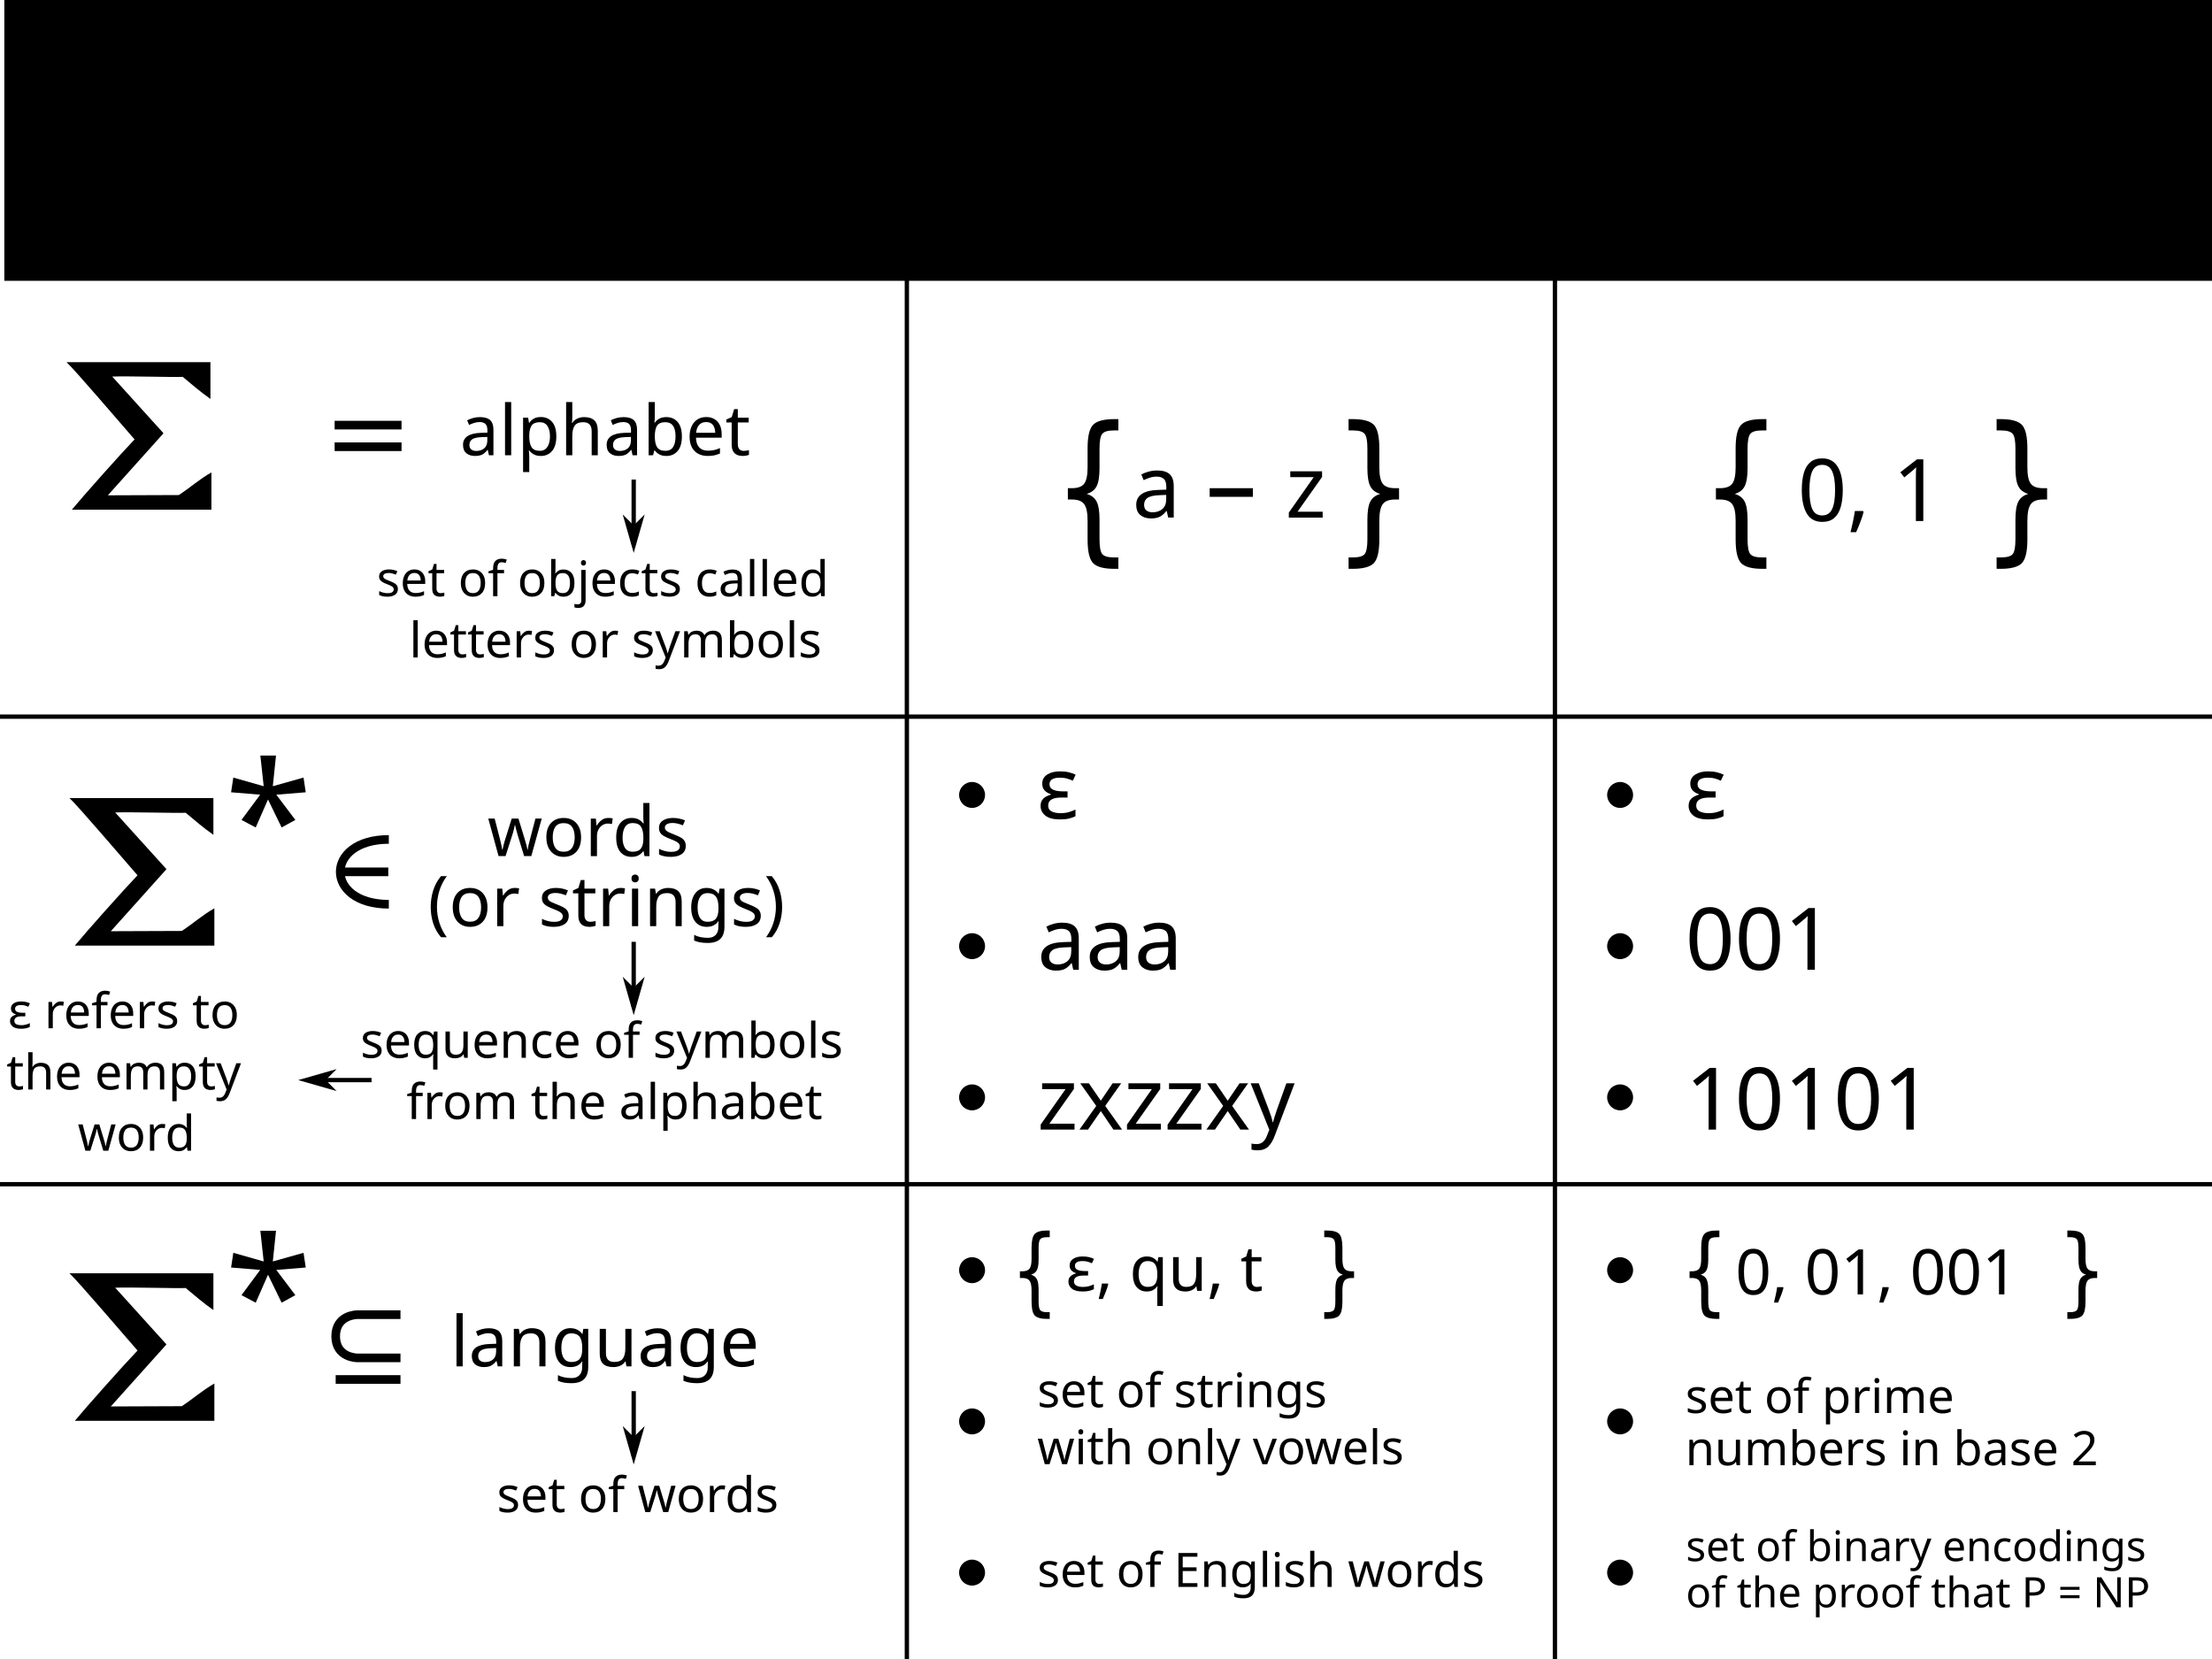
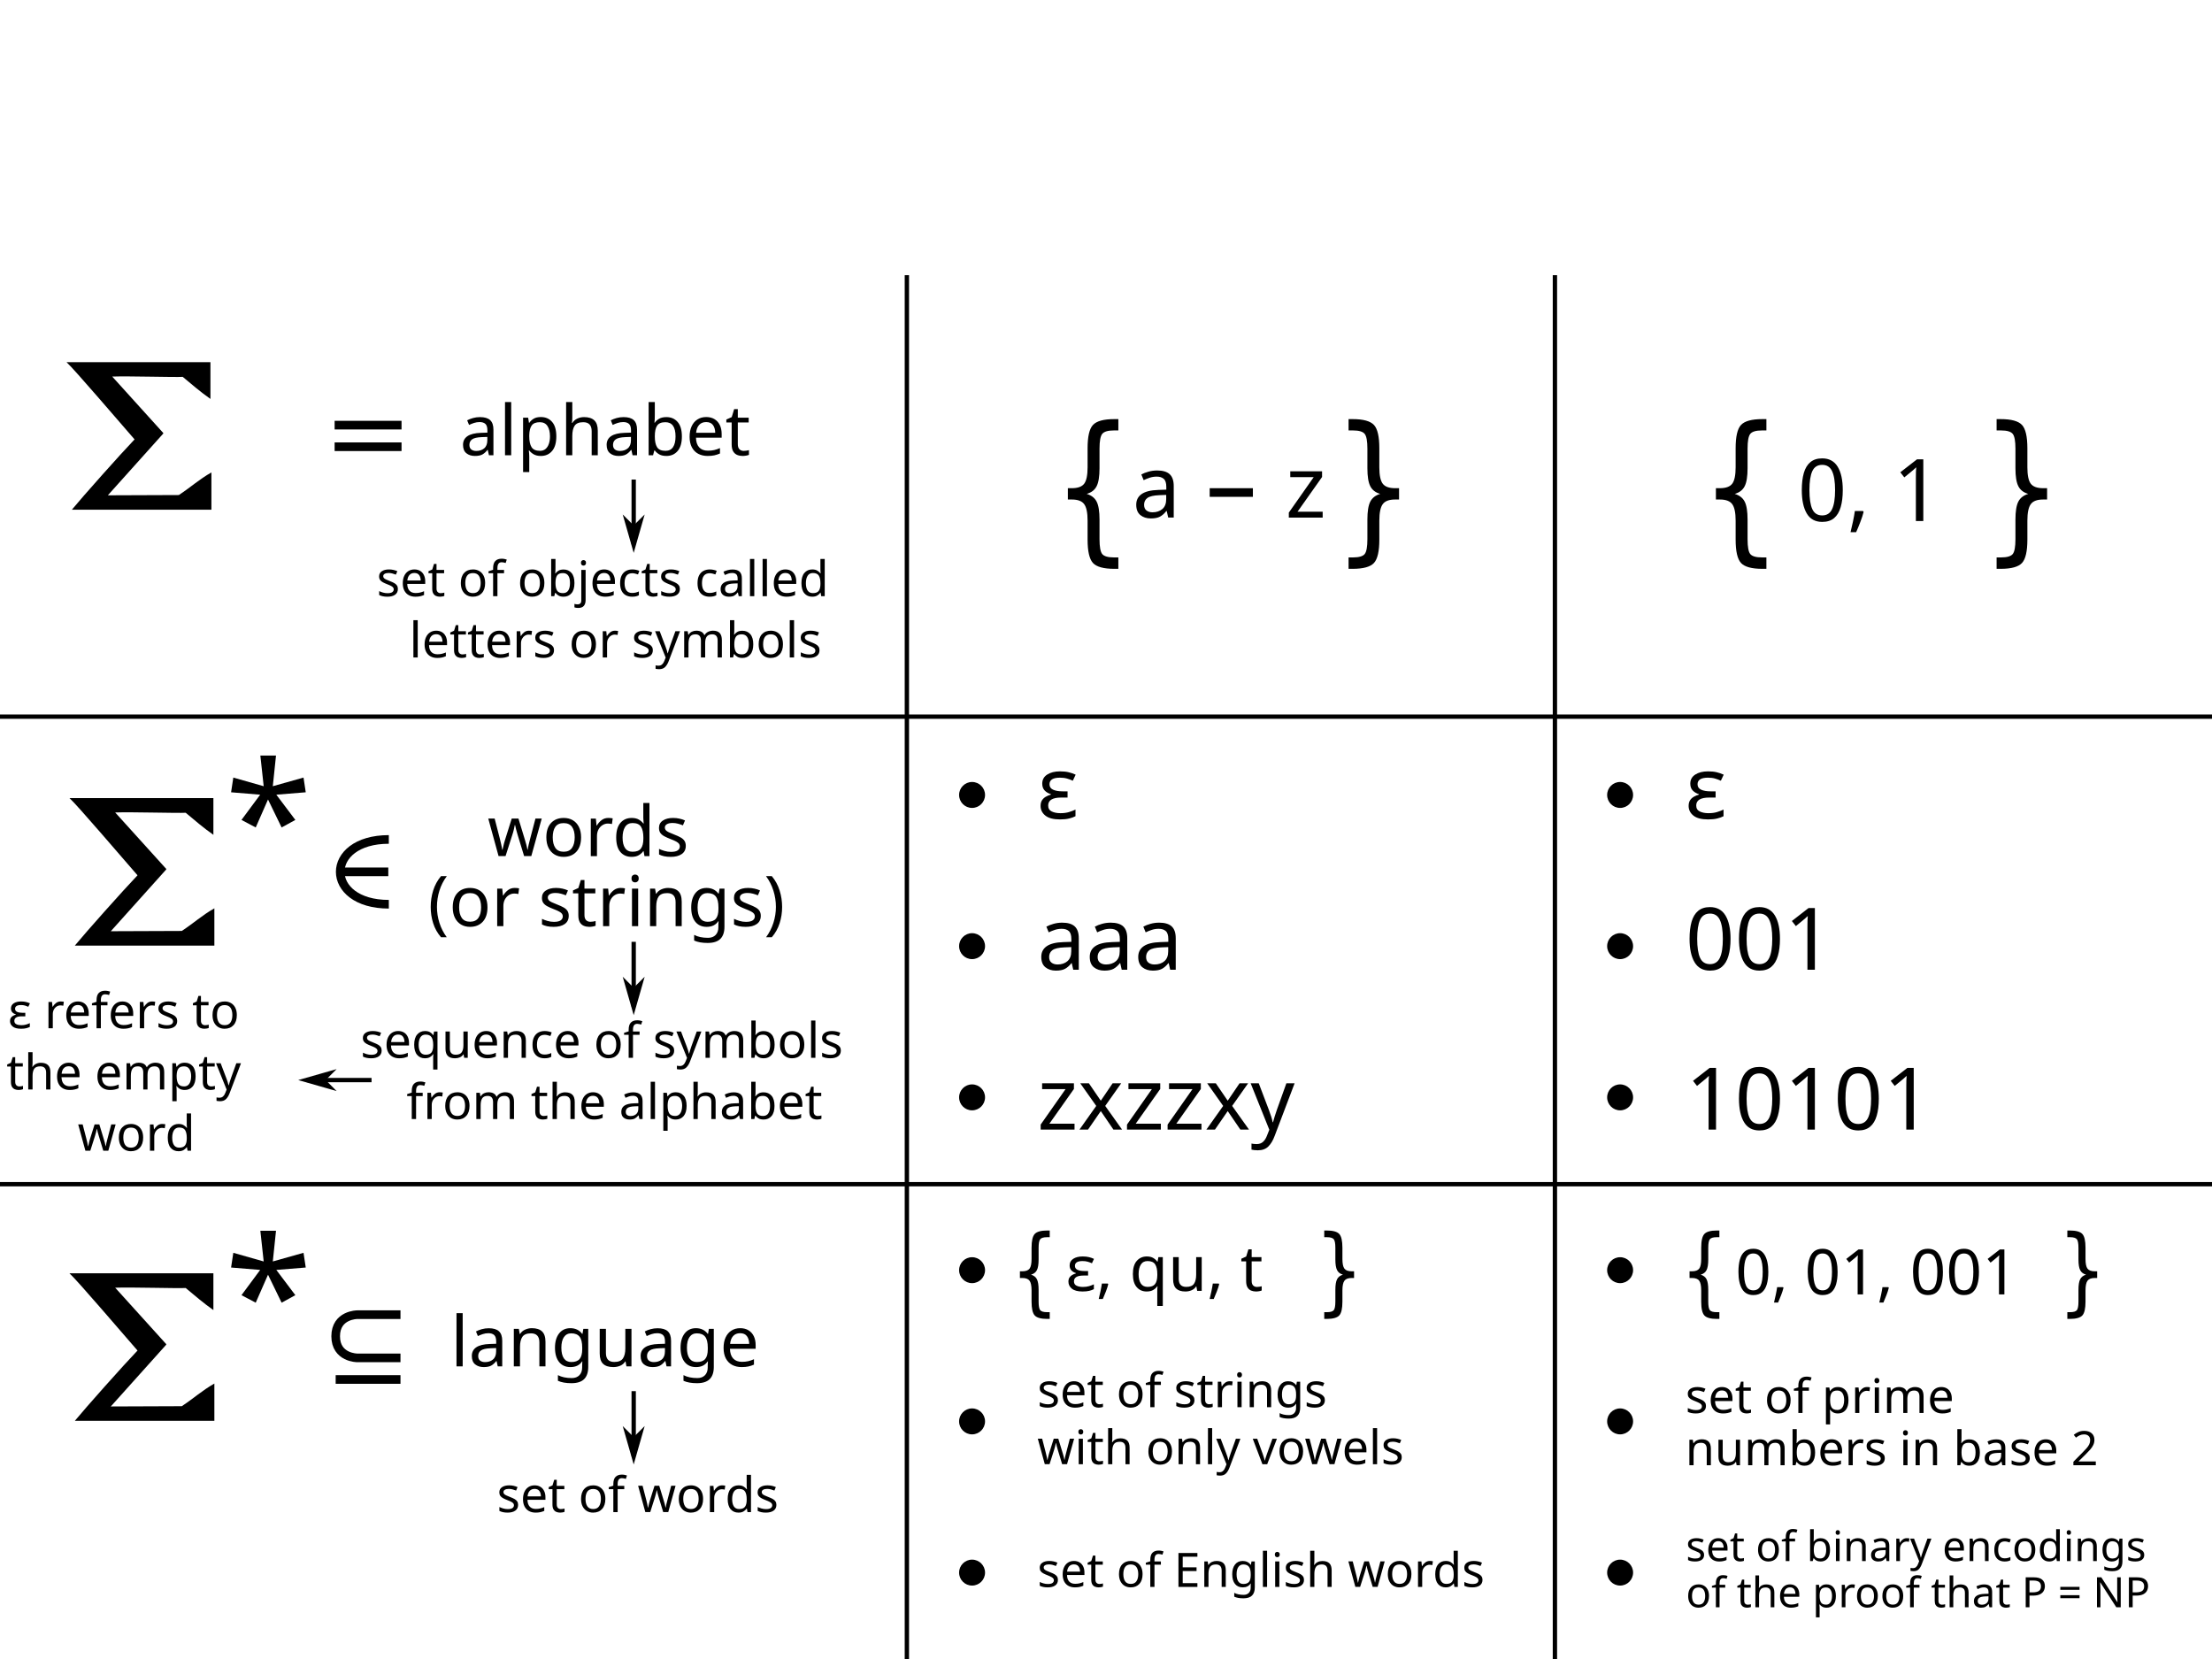
<svg xmlns="http://www.w3.org/2000/svg" height="768" width="1024" id="svg2" version="1.1">
  <defs id="defs26765">
    <marker orient="auto" refY="0.0" refX="0.0" id="Arrow1Mend" style="overflow:visible;">
      <path id="path4343" d="M 0.0,0.0 L 5.0,-5.0 L -12.5,0.0 L 5.0,5.0 L 0.0,0.0 z " style="fill-rule:evenodd;stroke:#000000;stroke-width:1.0pt;marker-start:none;" transform="scale(0.4) rotate(180) translate(10,0)" />
    </marker>
    <marker orient="auto" refY="0.0" refX="0.0" id="Arrow1Lend" style="overflow:visible;">
      <path id="path4337" d="M 0.0,0.0 L 5.0,-5.0 L -12.5,0.0 L 5.0,5.0 L 0.0,0.0 z " style="fill-rule:evenodd;stroke:#000000;stroke-width:1.0pt;marker-start:none;" transform="scale(0.8) rotate(180) translate(12.5,0)" />
    </marker>
  </defs>
-   <rect y="-3.0517578e-05" x="2" width="1022" style="fill:#000000;fill-opacity:1;stroke:none;display:inline" id="rect3686" height="130" />
  <path style="font-size:12px;fill:#000000;fill-opacity:1;stroke:none" id="path608" d="m 30.796,167.662 c 3.661,3.306 25.129,28.48 31.498,35.747 -6.369,6.633 -24.134,26.589 -29.022,32.542 l 64.596,0 0,-17.257 c -5.729,3.261 -9.527,6.821 -15.08,10.475 l -32.861,0.126 25.659,-28.598 0,-0.247 -23.633,-26.132 c 7.402,-0.281 29.152,0.379 32.636,0.139 3.569,2.98 8.592,7.303 12.829,10.215 l 0,-17.011 -66.622,0 z" />
  <path style="fill:none;stroke:#000000;stroke-width:2;stroke-linecap:butt;stroke-linejoin:miter;stroke-miterlimit:4;stroke-opacity:1;stroke-dasharray:none" d="m 419.817,127.386 2.3e-4,643.485" id="path3372" />
  <text xml:space="preserve" style="font-size:32.4px;font-style:normal;font-variant:normal;font-weight:normal;font-stretch:normal;text-align:center;line-height:125%;letter-spacing:0px;word-spacing:0px;writing-mode:lr-tb;text-anchor:middle;fill:#000000;fill-opacity:1;stroke:none;font-family:Sans;-inkscape-font-specification:Sans" x="292.776" y="210.745" id="text3376">
    <tspan x="292.776" y="210.745" id="tspan3415">alphabet</tspan>
  </text>
  <path d="m 517.716,258.047 0,5.28 -1.891,0 c -4.904,0 -8.194,-0.905 -9.868,-2.714 -1.654,-1.809 -2.482,-5.415 -2.482,-10.818 l 0,-8.764 c 0,-3.691 -0.532,-6.246 -1.595,-7.664 -1.044,-1.418 -2.945,-2.127 -5.702,-2.127 l -1.832,0 0,-5.244 1.832,0 c 2.777,0 4.688,-0.697 5.732,-2.09 1.044,-1.393 1.566,-3.924 1.566,-7.591 l 0,-8.801 c 0,-5.403 0.827,-8.996 2.482,-10.781 1.674,-1.809 4.963,-2.714 9.868,-2.714 l 1.891,0 0,5.244 -2.068,0 c -2.757,0 -4.56,0.538 -5.407,1.613 -0.827,1.051 -1.241,3.313 -1.241,6.784 l 0,9.094 c 0,3.838 -0.453,6.625 -1.359,8.361 -0.886,1.736 -2.413,2.909 -4.579,3.52 2.186,0.66 3.723,1.858 4.609,3.594 0.886,1.736 1.329,4.51 1.329,8.324 l 0,9.094 c 0,3.496 0.414,5.769 1.241,6.821 0.847,1.051 2.649,1.577 5.407,1.577 l 2.068,0 z" id="path627" style="font-size:12px;font-weight:normal;fill:#000000;fill-opacity:1;stroke:none;marker-end:none;font-family:Bitstream Vera Sans Mono" class="punch_line_bottom_set punch_line_non_focus" />
  <path d="m 624.293,258.047 0,5.28 1.891,0 c 4.904,0 8.194,-0.905 9.868,-2.714 1.654,-1.809 2.482,-5.415 2.482,-10.818 l 0,-8.764 c 0,-3.691 0.532,-6.246 1.595,-7.664 1.044,-1.418 2.945,-2.127 5.702,-2.127 l 1.832,0 0,-5.244 -1.832,0 c -2.777,0 -4.688,-0.697 -5.732,-2.09 -1.044,-1.393 -1.566,-3.924 -1.566,-7.591 l 0,-8.801 c 0,-5.403 -0.827,-8.996 -2.482,-10.781 -1.674,-1.809 -4.963,-2.714 -9.868,-2.714 l -1.891,0 0,5.244 2.068,0 c 2.757,0 4.56,0.538 5.407,1.613 0.827,1.051 1.241,3.313 1.241,6.784 l 0,9.094 c 0,3.838 0.453,6.625 1.359,8.361 0.886,1.736 2.413,2.909 4.579,3.52 -2.186,0.66 -3.723,1.858 -4.609,3.594 -0.886,1.736 -1.329,4.51 -1.329,8.324 l 0,9.094 c 0,3.496 -0.414,5.769 -1.241,6.821 -0.847,1.051 -2.649,1.577 -5.407,1.577 l -2.068,0 z" id="path626" style="font-size:12px;font-weight:normal;fill:#000000;fill-opacity:1;stroke:none;marker-end:none;font-family:Bitstream Vera Sans Mono" class="punch_line_bottom_set punch_line_non_focus" />
  <path id="path3401" d="m 1026.999,331.753 -1027.998,0" style="fill:none;stroke:#000000;stroke-width:2;stroke-linecap:butt;stroke-linejoin:miter;stroke-miterlimit:4;stroke-opacity:1;stroke-dasharray:none" />
  <path style="fill:none;stroke:#000000;stroke-width:2;stroke-linecap:butt;stroke-linejoin:miter;stroke-miterlimit:4;stroke-opacity:1;stroke-dasharray:none" d="m 1026.999,548.202 -1027.998,0" id="path3403" />
  <path d="m 32.165,369.456 c 3.661,3.306 25.129,28.48 31.498,35.747 -6.369,6.633 -24.134,26.589 -29.022,32.542 l 64.596,0 0,-17.257 c -5.729,3.261 -9.527,6.821 -15.08,10.475 l -32.861,0.126 25.659,-28.598 0,-0.247 -23.633,-26.132 c 7.402,-0.281 29.152,0.379 32.636,0.139 3.569,2.98 8.592,7.303 12.829,10.215 l 0,-17.011 -66.622,0 z" id="path3425" style="font-size:12px;fill:#000000;fill-opacity:1;stroke:none" />
  <text xml:space="preserve" style="font-size:74px;font-style:normal;font-variant:normal;font-weight:normal;font-stretch:normal;text-align:start;line-height:125%;letter-spacing:0px;word-spacing:0px;writing-mode:lr-tb;text-anchor:start;fill:#000000;fill-opacity:1;stroke:none;font-family:Sans;-inkscape-font-specification:Sans" x="103.946" y="405.995" id="text3427">
    <tspan id="tspan3429" x="103.946" y="405.995">*</tspan>
  </text>
  <text id="text3431" y="396.339" x="293.361" style="font-size:32.4px;font-style:normal;font-variant:normal;font-weight:normal;font-stretch:normal;text-align:center;line-height:100%;letter-spacing:0px;word-spacing:0px;writing-mode:lr-tb;text-anchor:middle;fill:#000000;fill-opacity:1;stroke:none;font-family:Sans;-inkscape-font-specification:Sans" xml:space="preserve">
    <tspan id="tspan3433" y="396.339" x="293.361">words</tspan>
    <tspan y="428.739" x="293.361" id="tspan4309">(or strings)</tspan>
  </text>
  <text xml:space="preserve" style="font-size:22.68px;font-style:normal;font-variant:normal;font-weight:normal;font-stretch:normal;text-align:center;line-height:125%;letter-spacing:0px;word-spacing:0px;writing-mode:lr-tb;text-anchor:middle;fill:#000000;fill-opacity:1;stroke:none;font-family:Sans;-inkscape-font-specification:Sans" x="293.769" y="276" id="text3439">
    <tspan x="293.769" y="276" id="tspan4229">set of objects called</tspan>
    <tspan x="293.769" y="304.35" id="tspan4295">letters or symbols</tspan>
  </text>
  <g id="g4297" transform="translate(28.1191,9.33237)">
    <path id="path3445" d="m 126.79,187.474 30.972,0" style="fill:none;stroke:#000000;stroke-width:4;stroke-linecap:butt;stroke-linejoin:miter;stroke-miterlimit:4;stroke-opacity:1;stroke-dasharray:none" />
    <path style="fill:none;stroke:#000000;stroke-width:4;stroke-linecap:butt;stroke-linejoin:miter;stroke-miterlimit:4;stroke-opacity:1;stroke-dasharray:none" d="m 126.79,197.474 30.972,0" id="path3447" />
  </g>
  <g id="g5911" transform="translate(0,0.60033)">
    <path id="path4223" d="m 180,388 c -30,0 -30,30 0,30" style="fill:none;stroke:#000000;stroke-width:4;stroke-linecap:butt;stroke-linejoin:miter;stroke-miterlimit:4;stroke-opacity:1;stroke-dasharray:none" />
    <path id="path4225" d="m 157.75,403 22,0" style="fill:none;stroke:#000000;stroke-width:4;stroke-linecap:butt;stroke-linejoin:miter;stroke-miterlimit:4;stroke-opacity:1;stroke-dasharray:none" />
  </g>
  <text id="text4231" y="489.682" x="293.298" style="font-size:22.68px;font-style:normal;font-variant:normal;font-weight:normal;font-stretch:normal;text-align:center;line-height:125%;letter-spacing:0px;word-spacing:0px;writing-mode:lr-tb;text-anchor:middle;fill:#000000;fill-opacity:1;stroke:none;font-family:Sans;-inkscape-font-specification:Sans" xml:space="preserve">
    <tspan id="tspan4235" y="489.682" x="293.298">sequence of symbols</tspan>
    <tspan y="518.032" x="293.298" id="tspan4239">from the alphabet</tspan>
  </text>
  <path style="font-size:12px;fill:#000000;fill-opacity:1;stroke:none" id="path4247" d="m 32.165,589.456 c 3.661,3.306 25.129,28.48 31.498,35.747 -6.369,6.633 -24.134,26.589 -29.022,32.542 l 64.596,0 0,-17.257 c -5.729,3.261 -9.527,6.821 -15.08,10.475 l -32.861,0.126 25.659,-28.598 0,-0.247 -23.633,-26.132 c 7.402,-0.281 29.152,0.379 32.636,0.139 3.569,2.98 8.592,7.303 12.829,10.215 l 0,-17.011 -66.622,0 z" />
  <text id="text4249" y="625.995" x="103.946" style="font-size:74px;font-style:normal;font-variant:normal;font-weight:normal;font-stretch:normal;text-align:start;line-height:125%;letter-spacing:0px;word-spacing:0px;writing-mode:lr-tb;text-anchor:start;fill:#000000;fill-opacity:1;stroke:none;font-family:Sans;-inkscape-font-specification:Sans" xml:space="preserve">
    <tspan y="625.995" x="103.946" id="tspan4251">*</tspan>
  </text>
  <text id="text4267" y="632.539" x="292.657" style="font-size:32.4px;font-style:normal;font-variant:normal;font-weight:normal;font-stretch:normal;text-align:center;line-height:125%;letter-spacing:0px;word-spacing:0px;writing-mode:lr-tb;text-anchor:middle;fill:#000000;fill-opacity:1;stroke:none;font-family:Sans;-inkscape-font-specification:Sans" xml:space="preserve">
    <tspan id="tspan4269" y="632.539" x="292.657">language</tspan>
  </text>
  <text xml:space="preserve" style="font-size:22.68px;font-style:normal;font-variant:normal;font-weight:normal;font-stretch:normal;text-align:start;line-height:125%;letter-spacing:0px;word-spacing:0px;writing-mode:lr-tb;text-anchor:start;fill:#000000;fill-opacity:1;stroke:none;font-family:Sans;-inkscape-font-specification:Sans" x="230" y="700" id="text4271">
    <tspan id="tspan4275" x="230" y="700">set of words</tspan>
  </text>
  <g id="g4305" transform="translate(-4.605,-9.39967)">
    <path id="path4265" d="m 190,648 -30,0" style="fill:none;stroke:#000000;stroke-width:4;stroke-linecap:butt;stroke-linejoin:miter;stroke-miterlimit:4;stroke-opacity:1;stroke-dasharray:none" />
    <path id="path4279" d="m 190,618 -20,0 c 0,0 -10,0 -10,10 0,10 10,10 10,10 l 20,0" style="fill:none;stroke:#000000;stroke-width:4;stroke-linecap:butt;stroke-linejoin:miter;stroke-miterlimit:4;stroke-opacity:1;stroke-dasharray:none" />
  </g>
  <text xml:space="preserve" style="font-size:40px;font-style:normal;font-weight:normal;line-height:125%;letter-spacing:0px;word-spacing:0px;fill:#000000;fill-opacity:1;stroke:none;font-family:Sans" x="524.152" y="239.592" id="text4281">
    <tspan x="524.152" y="239.592" id="tspan5883">a</tspan>
  </text>
  <text xml:space="preserve" style="font-size:40px;font-style:normal;font-weight:normal;line-height:125%;letter-spacing:0px;word-spacing:0px;fill:#000000;fill-opacity:1;stroke:none;font-family:Sans" x="420.053" y="385.694" id="text4285">
    <tspan x="420.053" y="385.694" id="tspan4289" />
  </text>
  <path style="fill:none;stroke:#000000;stroke-width:2;stroke-linecap:butt;stroke-linejoin:miter;stroke-miterlimit:4;stroke-opacity:1;stroke-dasharray:none;marker-end:url(#Arrow1Mend)" d="m 293.353,222 0,30" id="path4329" />
  <path id="path5143" d="m 293.353,436 0,30" style="fill:none;stroke:#000000;stroke-width:2;stroke-linecap:butt;stroke-linejoin:miter;stroke-miterlimit:4;stroke-opacity:1;stroke-dasharray:none;marker-end:url(#Arrow1Mend)" />
  <path style="fill:none;stroke:#000000;stroke-width:2;stroke-linecap:butt;stroke-linejoin:miter;stroke-miterlimit:4;stroke-opacity:1;stroke-dasharray:none;marker-end:url(#Arrow1Mend)" d="m 293.353,644 0,30" id="path5145" />
  <text id="text5887" y="239.612" x="595.069" style="font-size:40px;font-style:normal;font-weight:normal;line-height:125%;letter-spacing:0px;word-spacing:0px;fill:#000000;fill-opacity:1;stroke:none;font-family:Sans" xml:space="preserve">
    <tspan id="tspan5889" y="239.612" x="595.069">z</tspan>
  </text>
  <path style="fill:none;stroke:#000000;stroke-width:4;stroke-linecap:butt;stroke-linejoin:miter;stroke-miterlimit:4;stroke-opacity:1;stroke-dasharray:none" d="m 560,228 20,0" id="path5891" />
  <path id="path5893" d="m 719.817,127.386 2.3e-4,643.485" style="fill:none;stroke:#000000;stroke-width:2;stroke-linecap:butt;stroke-linejoin:miter;stroke-miterlimit:4;stroke-opacity:1;stroke-dasharray:none" />
  <path class="punch_line_bottom_set punch_line_non_focus" style="font-size:12px;font-weight:normal;fill:#000000;fill-opacity:1;stroke:none;marker-end:none;font-family:Bitstream Vera Sans Mono" id="path5895" d="m 817.716,258.047 0,5.28 -1.891,0 c -4.904,0 -8.194,-0.905 -9.868,-2.714 -1.654,-1.809 -2.482,-5.415 -2.482,-10.818 l 0,-8.764 c 0,-3.691 -0.532,-6.246 -1.595,-7.664 -1.044,-1.418 -2.945,-2.127 -5.702,-2.127 l -1.832,0 0,-5.244 1.832,0 c 2.777,0 4.688,-0.697 5.732,-2.09 1.044,-1.393 1.566,-3.924 1.566,-7.591 l 0,-8.801 c 0,-5.403 0.827,-8.996 2.482,-10.781 1.674,-1.809 4.963,-2.714 9.868,-2.714 l 1.891,0 0,5.244 -2.068,0 c -2.757,0 -4.56,0.538 -5.407,1.613 -0.827,1.051 -1.241,3.313 -1.241,6.784 l 0,9.094 c 0,3.838 -0.453,6.625 -1.359,8.361 -0.886,1.736 -2.413,2.909 -4.579,3.52 2.186,0.66 3.723,1.858 4.609,3.594 0.886,1.736 1.329,4.51 1.329,8.324 l 0,9.094 c 0,3.496 0.414,5.769 1.241,6.821 0.847,1.051 2.649,1.577 5.407,1.577 l 2.068,0 z" />
  <path class="punch_line_bottom_set punch_line_non_focus" style="font-size:12px;font-weight:normal;fill:#000000;fill-opacity:1;stroke:none;marker-end:none;font-family:Bitstream Vera Sans Mono" id="path5897" d="m 924.293,258.047 0,5.28 1.891,0 c 4.904,0 8.194,-0.905 9.868,-2.714 1.654,-1.809 2.482,-5.415 2.482,-10.818 l 0,-8.764 c 0,-3.691 0.532,-6.246 1.595,-7.664 1.044,-1.418 2.945,-2.127 5.702,-2.127 l 1.832,0 0,-5.244 -1.832,0 c -2.777,0 -4.688,-0.697 -5.732,-2.09 -1.044,-1.393 -1.566,-3.924 -1.566,-7.591 l 0,-8.801 c 0,-5.403 -0.827,-8.996 -2.482,-10.781 -1.674,-1.809 -4.963,-2.714 -9.868,-2.714 l -1.891,0 0,5.244 2.068,0 c 2.757,0 4.56,0.538 5.407,1.613 0.827,1.051 1.241,3.313 1.241,6.784 l 0,9.094 c 0,3.838 0.453,6.625 1.359,8.361 0.886,1.736 2.413,2.909 4.579,3.52 -2.186,0.66 -3.723,1.858 -4.609,3.594 -0.886,1.736 -1.329,4.51 -1.329,8.324 l 0,9.094 c 0,3.496 -0.414,5.769 -1.241,6.821 -0.847,1.051 -2.649,1.577 -5.407,1.577 l -2.068,0 z" />
  <text id="text5899" y="241.194" x="832.152" style="font-size:40px;font-style:normal;font-weight:normal;line-height:125%;letter-spacing:0px;word-spacing:0px;fill:#000000;fill-opacity:1;stroke:none;font-family:Sans" xml:space="preserve">
    <tspan id="tspan5901" y="241.194" x="832.152">0, 1</tspan>
  </text>
  <path style="fill:#000000;fill-opacity:1;stroke:none;stroke-width:2;marker-end:none" id="path5915" d="m 470,373 a 10,15 0 1 1 -20,0 10,15 0 1 1 20,0 z" transform="matrix(0.6005077,0,0,0.4003385,173.7664,218.6788)" />
  <text xml:space="preserve" style="font-size:40px;font-style:normal;font-weight:normal;line-height:125%;letter-spacing:0px;word-spacing:0px;fill:#000000;fill-opacity:1;stroke:none;font-family:Sans" x="480" y="378.933" id="text6285">
    <tspan id="tspan6287" x="480" y="378.933">ε</tspan>
  </text>
  <text xml:space="preserve" style="font-size:22.68px;font-style:normal;font-variant:normal;font-weight:normal;font-stretch:normal;text-align:center;line-height:125%;letter-spacing:0px;word-spacing:0px;writing-mode:lr-tb;text-anchor:middle;fill:#000000;fill-opacity:1;stroke:none;font-family:Sans;-inkscape-font-specification:Sans" x="72" y="476" id="text6289">
    <tspan x="72" y="476" id="tspan6293">ε refers to</tspan>
    <tspan x="72" y="504.35" id="tspan6299">the empty</tspan>
    <tspan x="72" y="532.7" id="tspan6295">word</tspan>
  </text>
  <path style="fill:none;stroke:#000000;stroke-width:2;stroke-linecap:butt;stroke-linejoin:miter;stroke-miterlimit:4;stroke-opacity:1;stroke-dasharray:none;marker-end:url(#Arrow1Mend)" d="m 172,500 -30,0" id="path6301" />
  <text xml:space="preserve" style="font-size:40px;font-style:normal;font-weight:normal;line-height:125%;letter-spacing:0px;word-spacing:0px;fill:#000000;fill-opacity:1;stroke:none;font-family:Sans" x="480.195" y="448.923" id="text6303">
    <tspan id="tspan6305" x="480.195" y="448.923">aaa</tspan>
  </text>
  <text xml:space="preserve" style="font-size:40px;font-style:normal;font-weight:normal;line-height:125%;letter-spacing:0px;word-spacing:0px;fill:#000000;fill-opacity:1;stroke:none;font-family:Sans" x="480.195" y="522.917" id="text6307">
    <tspan id="tspan6309" x="480.195" y="522.917">zxzzxy</tspan>
  </text>
  <path transform="matrix(0.6005077,0,0,0.4003385,173.7664,288.6788)" d="m 470,373 a 10,15 0 1 1 -20,0 10,15 0 1 1 20,0 z" id="path6311" style="fill:#000000;fill-opacity:1;stroke:none;stroke-width:2;marker-end:none" />
  <path style="fill:#000000;fill-opacity:1;stroke:none;stroke-width:2;marker-end:none" id="path6313" d="m 470,373 a 10,15 0 1 1 -20,0 10,15 0 1 1 20,0 z" transform="matrix(0.6005077,0,0,0.4003385,173.7664,358.6788)" />
  <path transform="matrix(0.6005077,0,0,0.4003385,473.7665,218.6788)" d="m 470,373 a 10,15 0 1 1 -20,0 10,15 0 1 1 20,0 z" id="path6315" style="fill:#000000;fill-opacity:1;stroke:none;stroke-width:2;marker-end:none" />
  <text id="text6317" y="378.933" x="780" style="font-size:40px;font-style:normal;font-weight:normal;line-height:125%;letter-spacing:0px;word-spacing:0px;fill:#000000;fill-opacity:1;stroke:none;font-family:Sans" xml:space="preserve">
    <tspan y="378.933" x="780" id="tspan6319">ε</tspan>
  </text>
  <text id="text6321" y="448.923" x="780.195" style="font-size:40px;font-style:normal;font-weight:normal;line-height:125%;letter-spacing:0px;word-spacing:0px;fill:#000000;fill-opacity:1;stroke:none;font-family:Sans" xml:space="preserve">
    <tspan y="448.923" x="780.195" id="tspan6323">001</tspan>
  </text>
  <text id="text6325" y="522.917" x="780.195" style="font-size:40px;font-style:normal;font-weight:normal;line-height:125%;letter-spacing:0px;word-spacing:0px;fill:#000000;fill-opacity:1;stroke:none;font-family:Sans" xml:space="preserve">
    <tspan y="522.917" x="780.195" id="tspan6327">10101</tspan>
  </text>
  <path style="fill:#000000;fill-opacity:1;stroke:none;stroke-width:2;marker-end:none" id="path6329" d="m 470,373 a 10,15 0 1 1 -20,0 10,15 0 1 1 20,0 z" transform="matrix(0.6005077,0,0,0.4003385,473.7665,288.6788)" />
  <path transform="matrix(0.6005077,0,0,0.4003385,473.7665,358.6788)" d="m 470,373 a 10,15 0 1 1 -20,0 10,15 0 1 1 20,0 z" id="path6331" style="fill:#000000;fill-opacity:1;stroke:none;stroke-width:2;marker-end:none" />
  <path transform="matrix(0.6005077,0,0,0.4003385,173.7664,438.6788)" d="m 470,373 a 10,15 0 1 1 -20,0 10,15 0 1 1 20,0 z" id="path6333" style="fill:#000000;fill-opacity:1;stroke:none;stroke-width:2;marker-end:none" />
  <text id="text6339" y="651.426" x="480.195" style="font-size:22px;font-style:normal;font-variant:normal;font-weight:normal;font-stretch:normal;text-align:start;line-height:110%;letter-spacing:0px;word-spacing:0px;writing-mode:lr;text-anchor:start;fill:#000000;fill-opacity:1;stroke:none;font-family:Sans;-inkscape-font-specification:Sans" xml:space="preserve">
    <tspan y="651.426" x="480.195" id="tspan6341">set of strings</tspan>
    <tspan y="677.826" x="480.195" id="tspan6373">with only vowels</tspan>
  </text>
  <path style="fill:#000000;fill-opacity:1;stroke:none;stroke-width:2;marker-end:none" id="path6347" d="m 470,373 a 10,15 0 1 1 -20,0 10,15 0 1 1 20,0 z" transform="matrix(0.6005077,0,0,0.4003385,173.7664,508.6788)" />
  <path transform="matrix(0.6005077,0,0,0.4003385,173.7664,578.6788)" d="m 470,373 a 10,15 0 1 1 -20,0 10,15 0 1 1 20,0 z" id="path6349" style="fill:#000000;fill-opacity:1;stroke:none;stroke-width:2;marker-end:none" />
  <path style="fill:#000000;fill-opacity:1;stroke:none;stroke-width:2;marker-end:none" id="path6351" d="m 470,373 a 10,15 0 1 1 -20,0 10,15 0 1 1 20,0 z" transform="matrix(0.6005077,0,0,0.4003385,473.7665,438.6788)" />
  <path transform="matrix(0.6005077,0,0,0.4003385,473.7665,508.6788)" d="m 470,373 a 10,15 0 1 1 -20,0 10,15 0 1 1 20,0 z" id="path6365" style="fill:#000000;fill-opacity:1;stroke:none;stroke-width:2;marker-end:none" />
  <path style="fill:#000000;fill-opacity:1;stroke:none;stroke-width:2;marker-end:none" id="path6367" d="m 470,373 a 10,15 0 1 1 -20,0 10,15 0 1 1 20,0 z" transform="matrix(0.6005077,0,0,0.4003385,473.7665,578.6788)" />
  <g id="g6438" transform="matrix(0.729,0,0,0.729,121.5651,152.2089)">
    <text xml:space="preserve" style="font-size:40px;font-style:normal;font-weight:normal;line-height:125%;letter-spacing:0px;word-spacing:0px;fill:#000000;fill-opacity:1;stroke:none;font-family:Sans" x="510" y="610.933" id="text6335">
      <tspan id="tspan6337" x="510" y="610.933">ε, qu, t</tspan>
    </text>
    <path d="m 499.841,624.466 0,4.277 -1.532,0 c -3.973,0 -6.637,-0.733 -7.993,-2.198 -1.34,-1.465 -2.01,-4.386 -2.01,-8.762 l 0,-7.099 c 0,-2.99 -0.431,-5.059 -1.292,-6.208 -0.846,-1.149 -2.385,-1.723 -4.619,-1.723 l -1.484,0 0,-4.247 1.484,0 c 2.249,0 3.797,-0.564 4.643,-1.693 0.846,-1.129 1.268,-3.178 1.268,-6.148 l 0,-7.129 c 0,-4.376 0.67,-7.287 2.01,-8.733 1.356,-1.465 4.02,-2.198 7.993,-2.198 l 1.532,0 0,4.247 -1.675,0 c -2.234,0 -3.693,0.436 -4.379,1.307 -0.67,0.851 -1.005,2.683 -1.005,5.495 l 0,7.366 c 0,3.109 -0.367,5.366 -1.101,6.772 -0.718,1.406 -1.954,2.356 -3.709,2.851 1.771,0.535 3.015,1.505 3.733,2.911 0.718,1.406 1.077,3.653 1.077,6.742 l 0,7.366 c 0,2.832 0.335,4.673 1.005,5.525 0.686,0.851 2.146,1.277 4.379,1.277 l 1.675,0 z" id="path6369" style="font-size:12px;font-weight:normal;fill:#000000;fill-opacity:1;stroke:none;marker-end:none;font-family:Bitstream Vera Sans Mono" class="punch_line_bottom_set punch_line_non_focus" />
    <path d="m 674.168,624.466 0,4.277 1.532,0 c 3.973,0 6.637,-0.733 7.993,-2.198 1.34,-1.465 2.01,-4.386 2.01,-8.762 l 0,-7.099 c 0,-2.99 0.431,-5.059 1.292,-6.208 0.846,-1.149 2.385,-1.723 4.619,-1.723 l 1.484,0 0,-4.247 -1.484,0 c -2.249,0 -3.797,-0.564 -4.643,-1.693 -0.846,-1.129 -1.268,-3.178 -1.268,-6.148 l 0,-7.129 c 0,-4.376 -0.67,-7.287 -2.01,-8.733 -1.356,-1.465 -4.02,-2.198 -7.993,-2.198 l -1.532,0 0,4.247 1.675,0 c 2.234,0 3.693,0.436 4.379,1.307 0.67,0.851 1.005,2.683 1.005,5.495 l 0,7.366 c 0,3.109 0.367,5.366 1.101,6.772 0.718,1.406 1.954,2.356 3.709,2.851 -1.771,0.535 -3.015,1.505 -3.733,2.911 -0.718,1.406 -1.077,3.653 -1.077,6.742 l 0,7.366 c 0,2.832 -0.335,4.673 -1.005,5.525 -0.686,0.851 -2.146,1.277 -4.379,1.277 l -1.675,0 z" id="path6371" style="font-size:12px;font-weight:normal;fill:#000000;fill-opacity:1;stroke:none;marker-end:none;font-family:Bitstream Vera Sans Mono" class="punch_line_bottom_set punch_line_non_focus" />
  </g>
  <text xml:space="preserve" style="font-size:22px;font-style:normal;font-variant:normal;font-weight:normal;font-stretch:normal;text-align:start;line-height:110%;letter-spacing:0px;word-spacing:0px;writing-mode:lr;text-anchor:start;fill:#000000;fill-opacity:1;stroke:none;font-family:Sans;-inkscape-font-specification:Sans" x="480.195" y="734.626" id="text6375">
    <tspan x="480.195" y="734.626" id="tspan6383">set of English words</tspan>
  </text>
  <text xml:space="preserve" style="font-size:22px;font-style:normal;font-variant:normal;font-weight:normal;font-stretch:normal;text-align:start;line-height:110%;letter-spacing:0px;word-spacing:0px;writing-mode:lr-tb;text-anchor:start;fill:#000000;fill-opacity:1;stroke:none;font-family:Sans;-inkscape-font-specification:Sans" x="780.195" y="654.107" id="text6412">
    <tspan x="780.195" y="654.107" id="tspan6426">set of prime</tspan>
    <tspan x="780.195" y="678.307" id="tspan6430">numbers in base 2</tspan>
  </text>
  <text id="text6418" y="722.676" x="780.442" style="font-size:19.44px;font-style:normal;font-variant:normal;font-weight:normal;font-stretch:normal;text-align:start;line-height:110%;letter-spacing:0px;word-spacing:0px;writing-mode:lr-tb;text-anchor:start;fill:#000000;fill-opacity:1;stroke:none;font-family:Sans;-inkscape-font-specification:Sans" xml:space="preserve">
    <tspan y="722.676" x="780.442" id="tspan6420">set of binary encodings</tspan>
    <tspan id="tspan6422" y="744.06" x="780.442">of the proof that P = NP</tspan>
  </text>
  <text xml:space="preserve" style="font-size:29.16px;font-style:normal;font-weight:normal;line-height:125%;letter-spacing:0px;word-spacing:0px;fill:#000000;fill-opacity:1;stroke:none;font-family:Sans" x="803.355" y="599.227" id="text6446">
    <tspan id="tspan6448" x="803.355" y="599.227">0, 01, 001</tspan>
  </text>
  <path d="m 795.949,607.445 0,3.118 -1.117,0 c -2.896,0 -4.838,-0.534 -5.827,-1.602 -0.977,-1.068 -1.465,-3.197 -1.465,-6.388 l 0,-5.175 c 0,-2.18 -0.314,-3.688 -0.942,-4.526 -0.616,-0.837 -1.739,-1.256 -3.367,-1.256 l -1.082,0 0,-3.096 1.082,0 c 1.64,0 2.768,-0.411 3.384,-1.234 0.616,-0.823 0.925,-2.317 0.925,-4.482 l 0,-5.197 c 0,-3.19 0.488,-5.312 1.465,-6.366 0.989,-1.068 2.931,-1.602 5.827,-1.602 l 1.117,0 0,3.096 -1.221,0 c -1.628,0 -2.692,0.318 -3.193,0.953 -0.488,0.621 -0.733,1.956 -0.733,4.006 l 0,5.37 c 0,2.266 -0.268,3.912 -0.803,4.937 -0.523,1.025 -1.425,1.718 -2.704,2.079 1.291,0.39 2.198,1.097 2.721,2.122 0.523,1.025 0.785,2.663 0.785,4.915 l 0,5.37 c 0,2.064 0.244,3.407 0.733,4.027 0.5,0.621 1.564,0.931 3.193,0.931 l 1.221,0 z" id="path6450" style="font-size:12px;font-weight:normal;fill:#000000;fill-opacity:1;stroke:none;marker-end:none;font-family:Bitstream Vera Sans Mono" class="punch_line_bottom_set punch_line_non_focus" />
  <path d="m 957.034,607.445 0,3.118 1.117,0 c 2.896,0 4.838,-0.534 5.827,-1.602 0.977,-1.068 1.465,-3.197 1.465,-6.388 l 0,-5.175 c 0,-2.18 0.314,-3.688 0.942,-4.526 0.616,-0.837 1.739,-1.256 3.367,-1.256 l 1.082,0 0,-3.096 -1.082,0 c -1.64,0 -2.768,-0.411 -3.384,-1.234 -0.616,-0.823 -0.925,-2.317 -0.925,-4.482 l 0,-5.197 c 0,-3.19 -0.488,-5.312 -1.465,-6.366 -0.989,-1.068 -2.931,-1.602 -5.827,-1.602 l -1.117,0 0,3.096 1.221,0 c 1.628,0 2.692,0.318 3.193,0.953 0.488,0.621 0.733,1.956 0.733,4.006 l 0,5.37 c 0,2.266 0.267,3.912 0.802,4.937 0.523,1.025 1.425,1.718 2.704,2.079 -1.291,0.39 -2.198,1.097 -2.721,2.122 -0.523,1.025 -0.785,2.663 -0.785,4.915 l 0,5.37 c 0,2.064 -0.244,3.407 -0.733,4.027 -0.5,0.621 -1.564,0.931 -3.193,0.931 l -1.221,0 z" id="path6452" style="font-size:12px;font-weight:normal;fill:#000000;fill-opacity:1;stroke:none;marker-end:none;font-family:Bitstream Vera Sans Mono" class="punch_line_bottom_set punch_line_non_focus" />
</svg>
